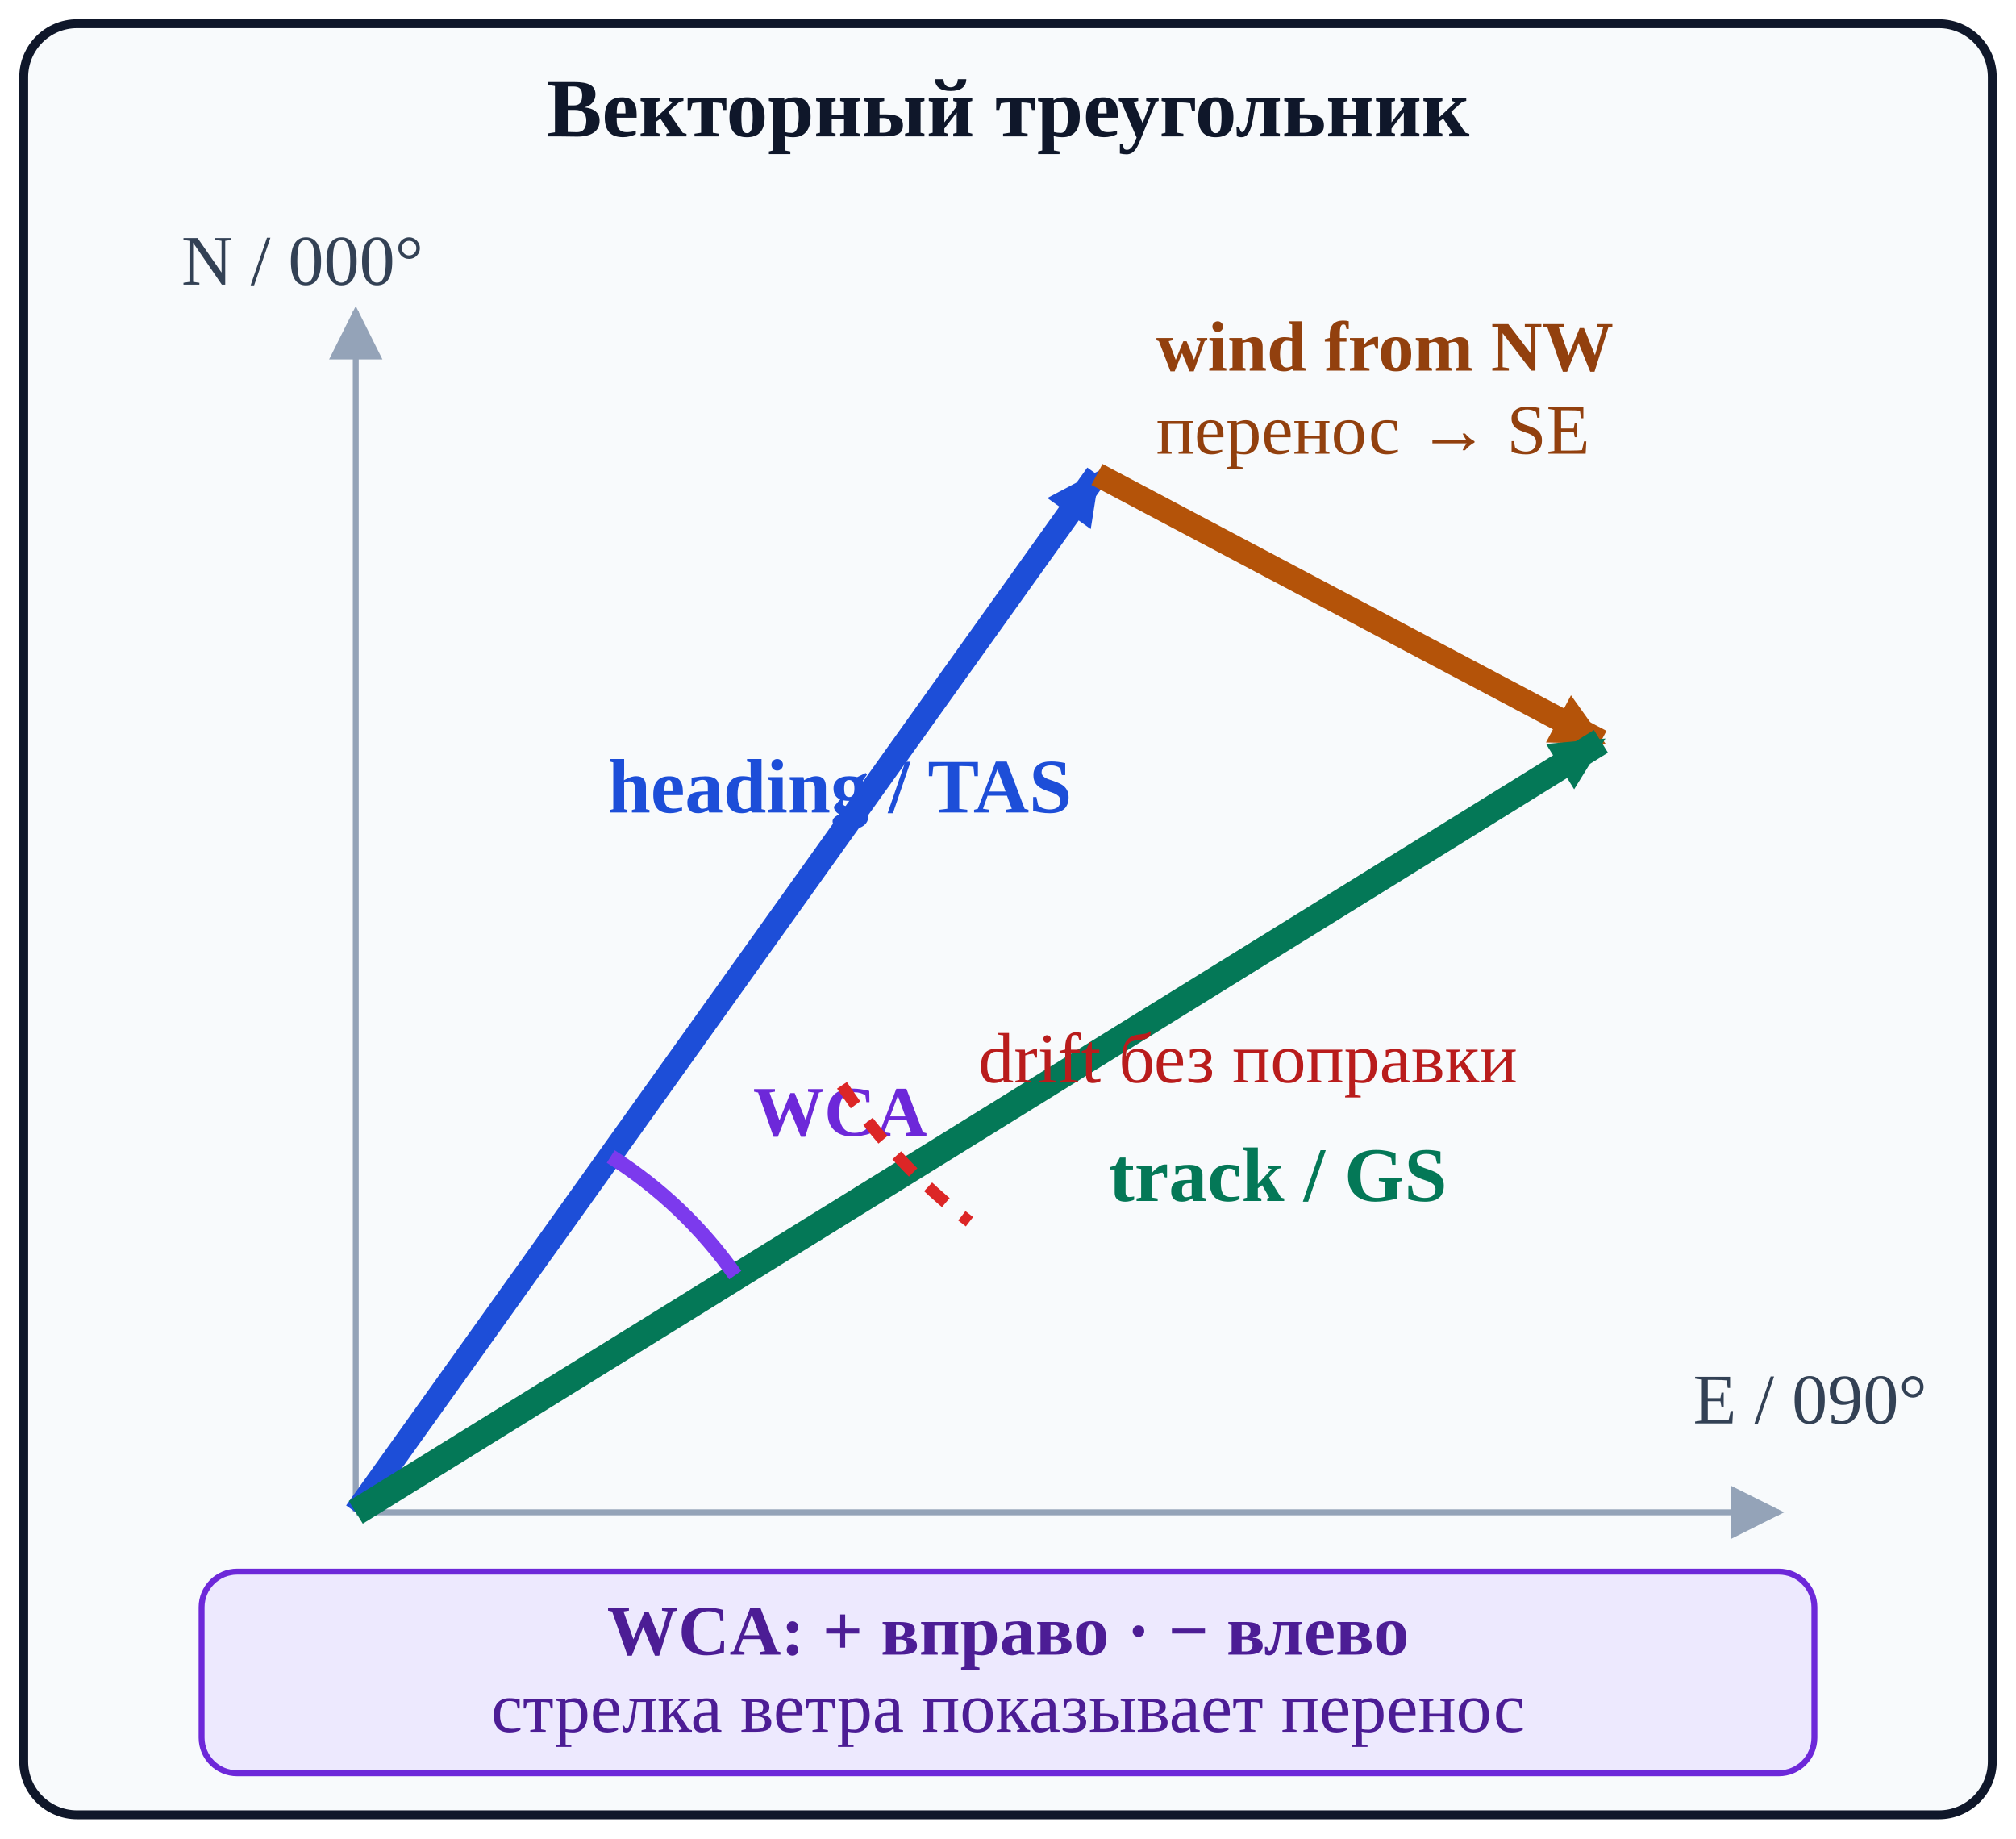
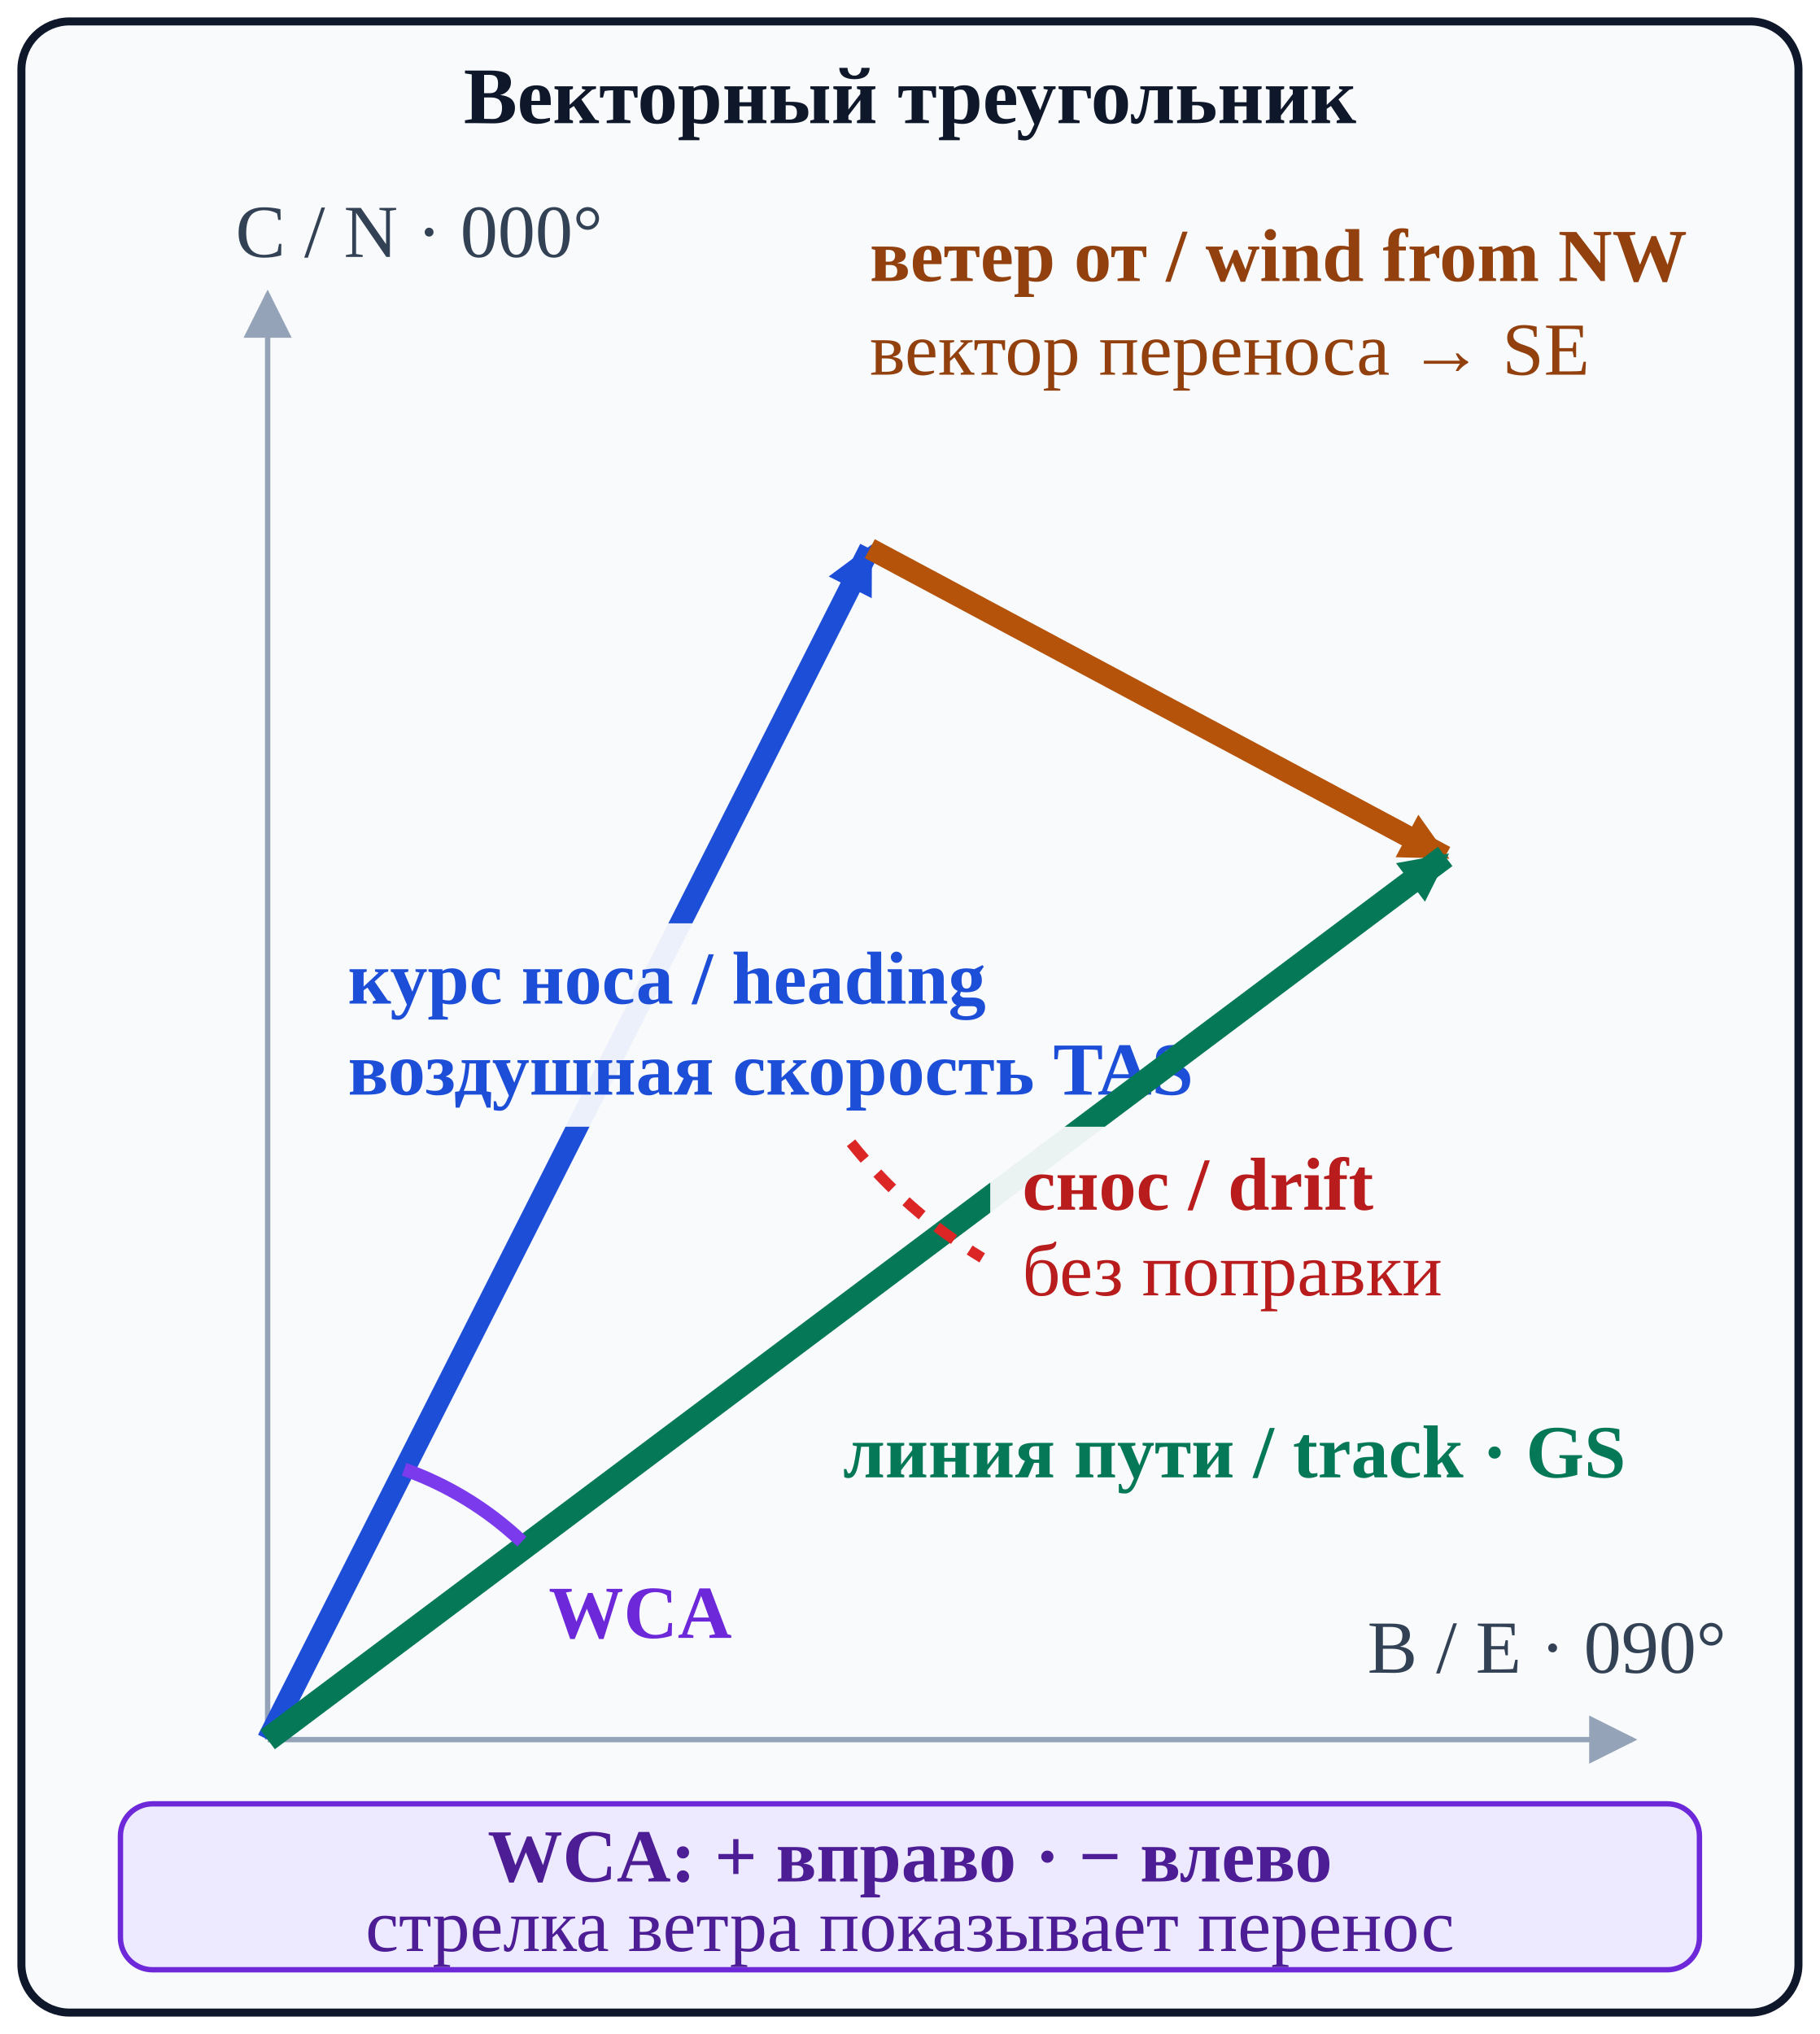
- <svg xmlns="http://www.w3.org/2000/svg" viewBox="0 0 680 620" role="img" aria-labelledby="wind-title wind-desc">
+ <svg xmlns="http://www.w3.org/2000/svg" viewBox="0 0 680 760" role="img" aria-labelledby="wind-title wind-desc">
  <defs>
    <marker id="arrowhead" viewBox="0 0 10 10" refX="9" refY="5" markerWidth="18" markerHeight="18" markerUnits="userSpaceOnUse" orient="auto-start-reverse">
      <path d="M 0 0 L 10 5 L 0 10 z" fill="context-stroke" />
    </marker>
  </defs>
-   <rect x="8" y="8" width="664" height="604" rx="18" fill="#f8fafc" stroke="#0f172a" stroke-width="3" />
-   <text x="340" y="46" text-anchor="middle" font-size="28" font-weight="700" fill="#0f172a">Векторный треугольник</text>
+   <rect x="8" y="8" width="664" height="744" rx="18" fill="#f8fafc" stroke="#0f172a" stroke-width="3" />
+   <text x="340" y="46" text-anchor="middle" font-size="30" font-weight="700" fill="#0f172a">Векторный треугольник</text>
  <g id="axes" stroke="#94a3b8" stroke-width="2">
-     <line x1="120" y1="510" x2="120" y2="105" marker-end="url(#arrowhead)" />
-     <line x1="120" y1="510" x2="600" y2="510" marker-end="url(#arrowhead)" />
+     <line x1="100" y1="650" x2="100" y2="110" marker-end="url(#arrowhead)" />
+     <line x1="100" y1="650" x2="610" y2="650" marker-end="url(#arrowhead)" />
  </g>
-   <text x="102" y="96" text-anchor="middle" font-size="24" fill="#334155">N / 000°</text>
-   <text x="650" y="480" text-anchor="end" font-size="24" fill="#334155">E / 090°</text>
+   <text x="88" y="96" font-size="28" fill="#334155">С / N · 000°</text>
+   <text x="645" y="625" text-anchor="end" font-size="28" fill="#334155">В / E · 090°</text>
  <g id="heading-vector">
-     <line x1="120" y1="510" x2="370" y2="160" stroke="#1d4ed8" stroke-width="8" marker-end="url(#arrowhead)" />
-     <text x="205" y="274" font-size="26" font-weight="700" fill="#1d4ed8">heading / TAS</text>
+     <line x1="100" y1="650" x2="325" y2="205" stroke="#1d4ed8" stroke-width="8" marker-end="url(#arrowhead)" />
+     <rect x="118" y="345" width="304" height="76" rx="10" fill="#f8fafc" fill-opacity="0.94" />
+     <text x="130" y="375" font-size="28" font-weight="700" fill="#1d4ed8">курс носа / heading</text>
+     <text x="130" y="409" font-size="28" font-weight="700" fill="#1d4ed8">воздушная скорость TAS</text>
  </g>
  <g id="wind-vector">
-     <line x1="370" y1="160" x2="540" y2="250" stroke="#b45309" stroke-width="8" marker-end="url(#arrowhead)" />
-     <text x="390" y="125" font-size="24" font-weight="700" fill="#92400e">wind from NW</text>
-     <text x="390" y="153" font-size="24" fill="#92400e">перенос → SE</text>
+     <line x1="325" y1="205" x2="540" y2="320" stroke="#b45309" stroke-width="8" marker-end="url(#arrowhead)" />
+     <text x="325" y="105" font-size="28" font-weight="700" fill="#92400e">ветер от / wind from NW</text>
+     <text x="325" y="140" font-size="28" fill="#92400e">вектор переноса → SE</text>
  </g>
  <g id="track-vector">
-     <line x1="120" y1="510" x2="540" y2="250" stroke="#047857" stroke-width="9" marker-end="url(#arrowhead)" />
-     <text x="374" y="405" font-size="26" font-weight="700" fill="#047857">track / GS</text>
+     <line x1="100" y1="650" x2="540" y2="320" stroke="#047857" stroke-width="9" marker-end="url(#arrowhead)" />
+     <rect x="300" y="520" width="330" height="46" rx="10" fill="#f8fafc" fill-opacity="0.94" />
+     <text x="315" y="552" font-size="28" font-weight="700" fill="#047857">линия пути / track · GS</text>
  </g>
  <g id="wca-arc" fill="none" stroke="#7c3aed" stroke-width="5">
-     <path d="M 206 390 A 148 148 0 0 1 248 430" />
+     <path d="M 151 549 A 125 125 0 0 1 195 576" />
  </g>
-   <text x="254" y="383" font-size="24" font-weight="700" fill="#6d28d9">WCA</text>
+   <text x="205" y="612" font-size="28" font-weight="700" fill="#6d28d9">WCA</text>
  <g id="drift-arc" fill="none" stroke="#dc2626" stroke-width="4" stroke-dasharray="8 7">
-     <path d="M 284 366 A 190 190 0 0 0 327 412" />
+     <path d="M 318 427 A 184 184 0 0 0 367 470" />
  </g>
-   <text x="330" y="365" font-size="24" fill="#b91c1c">drift без поправки</text>
-   <rect x="68" y="530" width="544" height="68" rx="12" fill="#ede9fe" stroke="#6d28d9" stroke-width="2" />
-   <text x="340" y="558" text-anchor="middle" font-size="24" font-weight="700" fill="#4c1d95">WCA: + вправо · − влево</text>
-   <text x="340" y="584" text-anchor="middle" font-size="24" fill="#4c1d95">стрелка ветра показывает перенос</text>
+   <rect x="370" y="421" width="254" height="76" rx="10" fill="#f8fafc" fill-opacity="0.94" />
+   <text x="382" y="452" font-size="28" font-weight="700" fill="#b91c1c">снос / drift</text>
+   <text x="382" y="484" font-size="28" fill="#b91c1c">без поправки</text>
+   <rect x="45" y="674" width="590" height="62" rx="12" fill="#ede9fe" stroke="#6d28d9" stroke-width="2" />
+   <text x="340" y="703" text-anchor="middle" font-size="28" font-weight="700" fill="#4c1d95">WCA: + вправо · − влево</text>
+   <text x="340" y="729" text-anchor="middle" font-size="28" fill="#4c1d95">стрелка ветра показывает перенос</text>
</svg>
